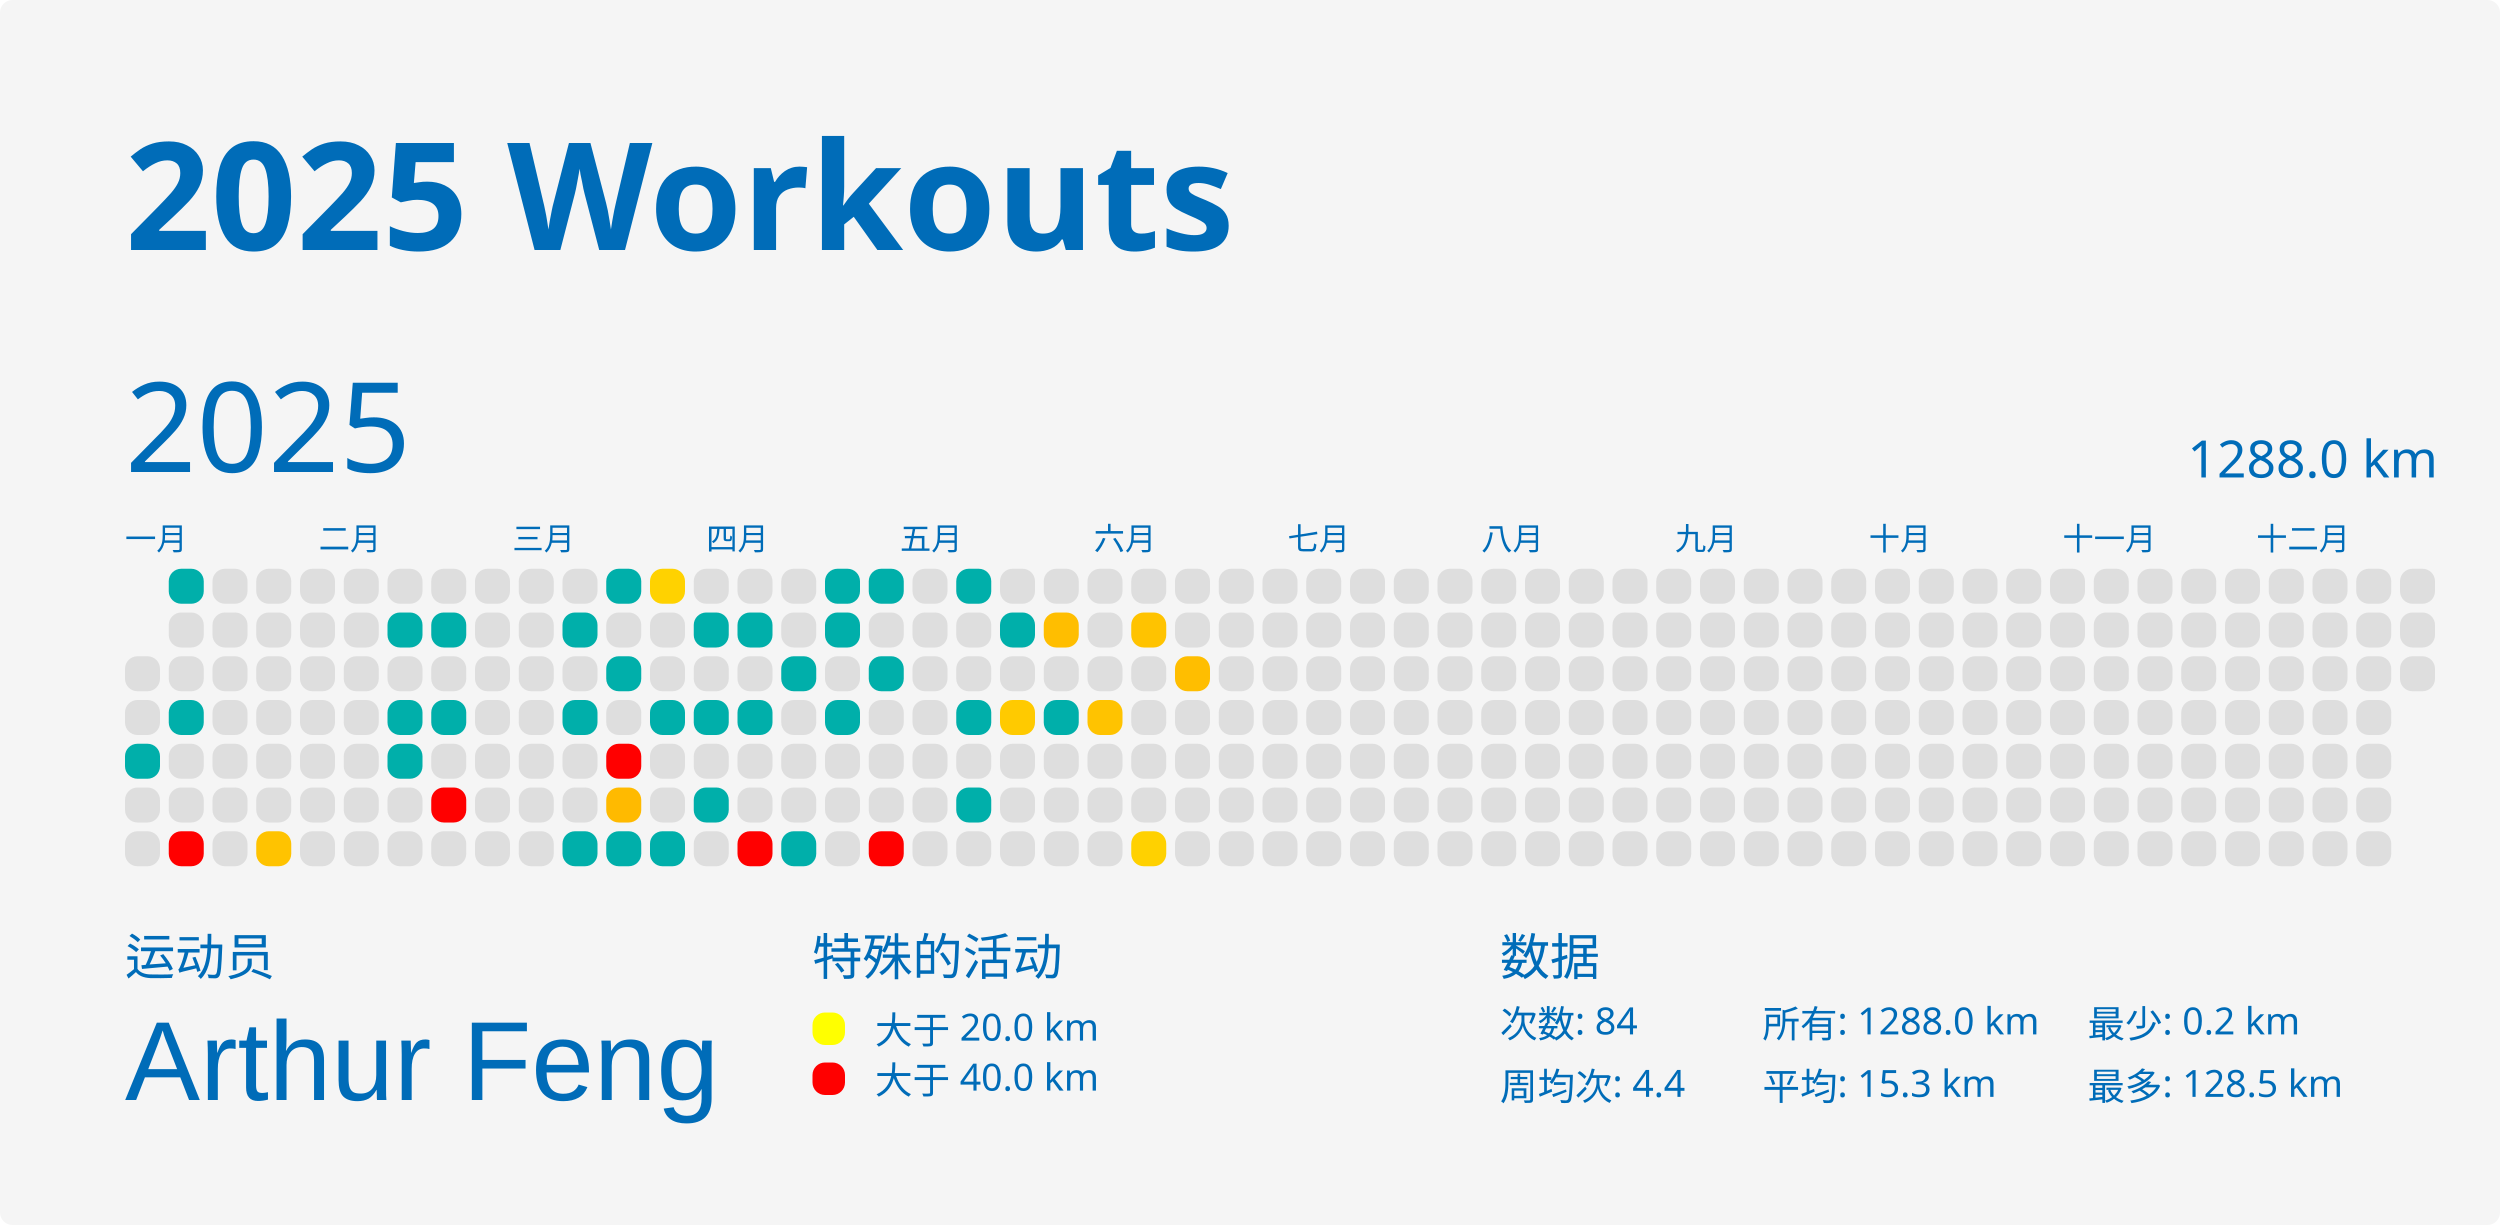
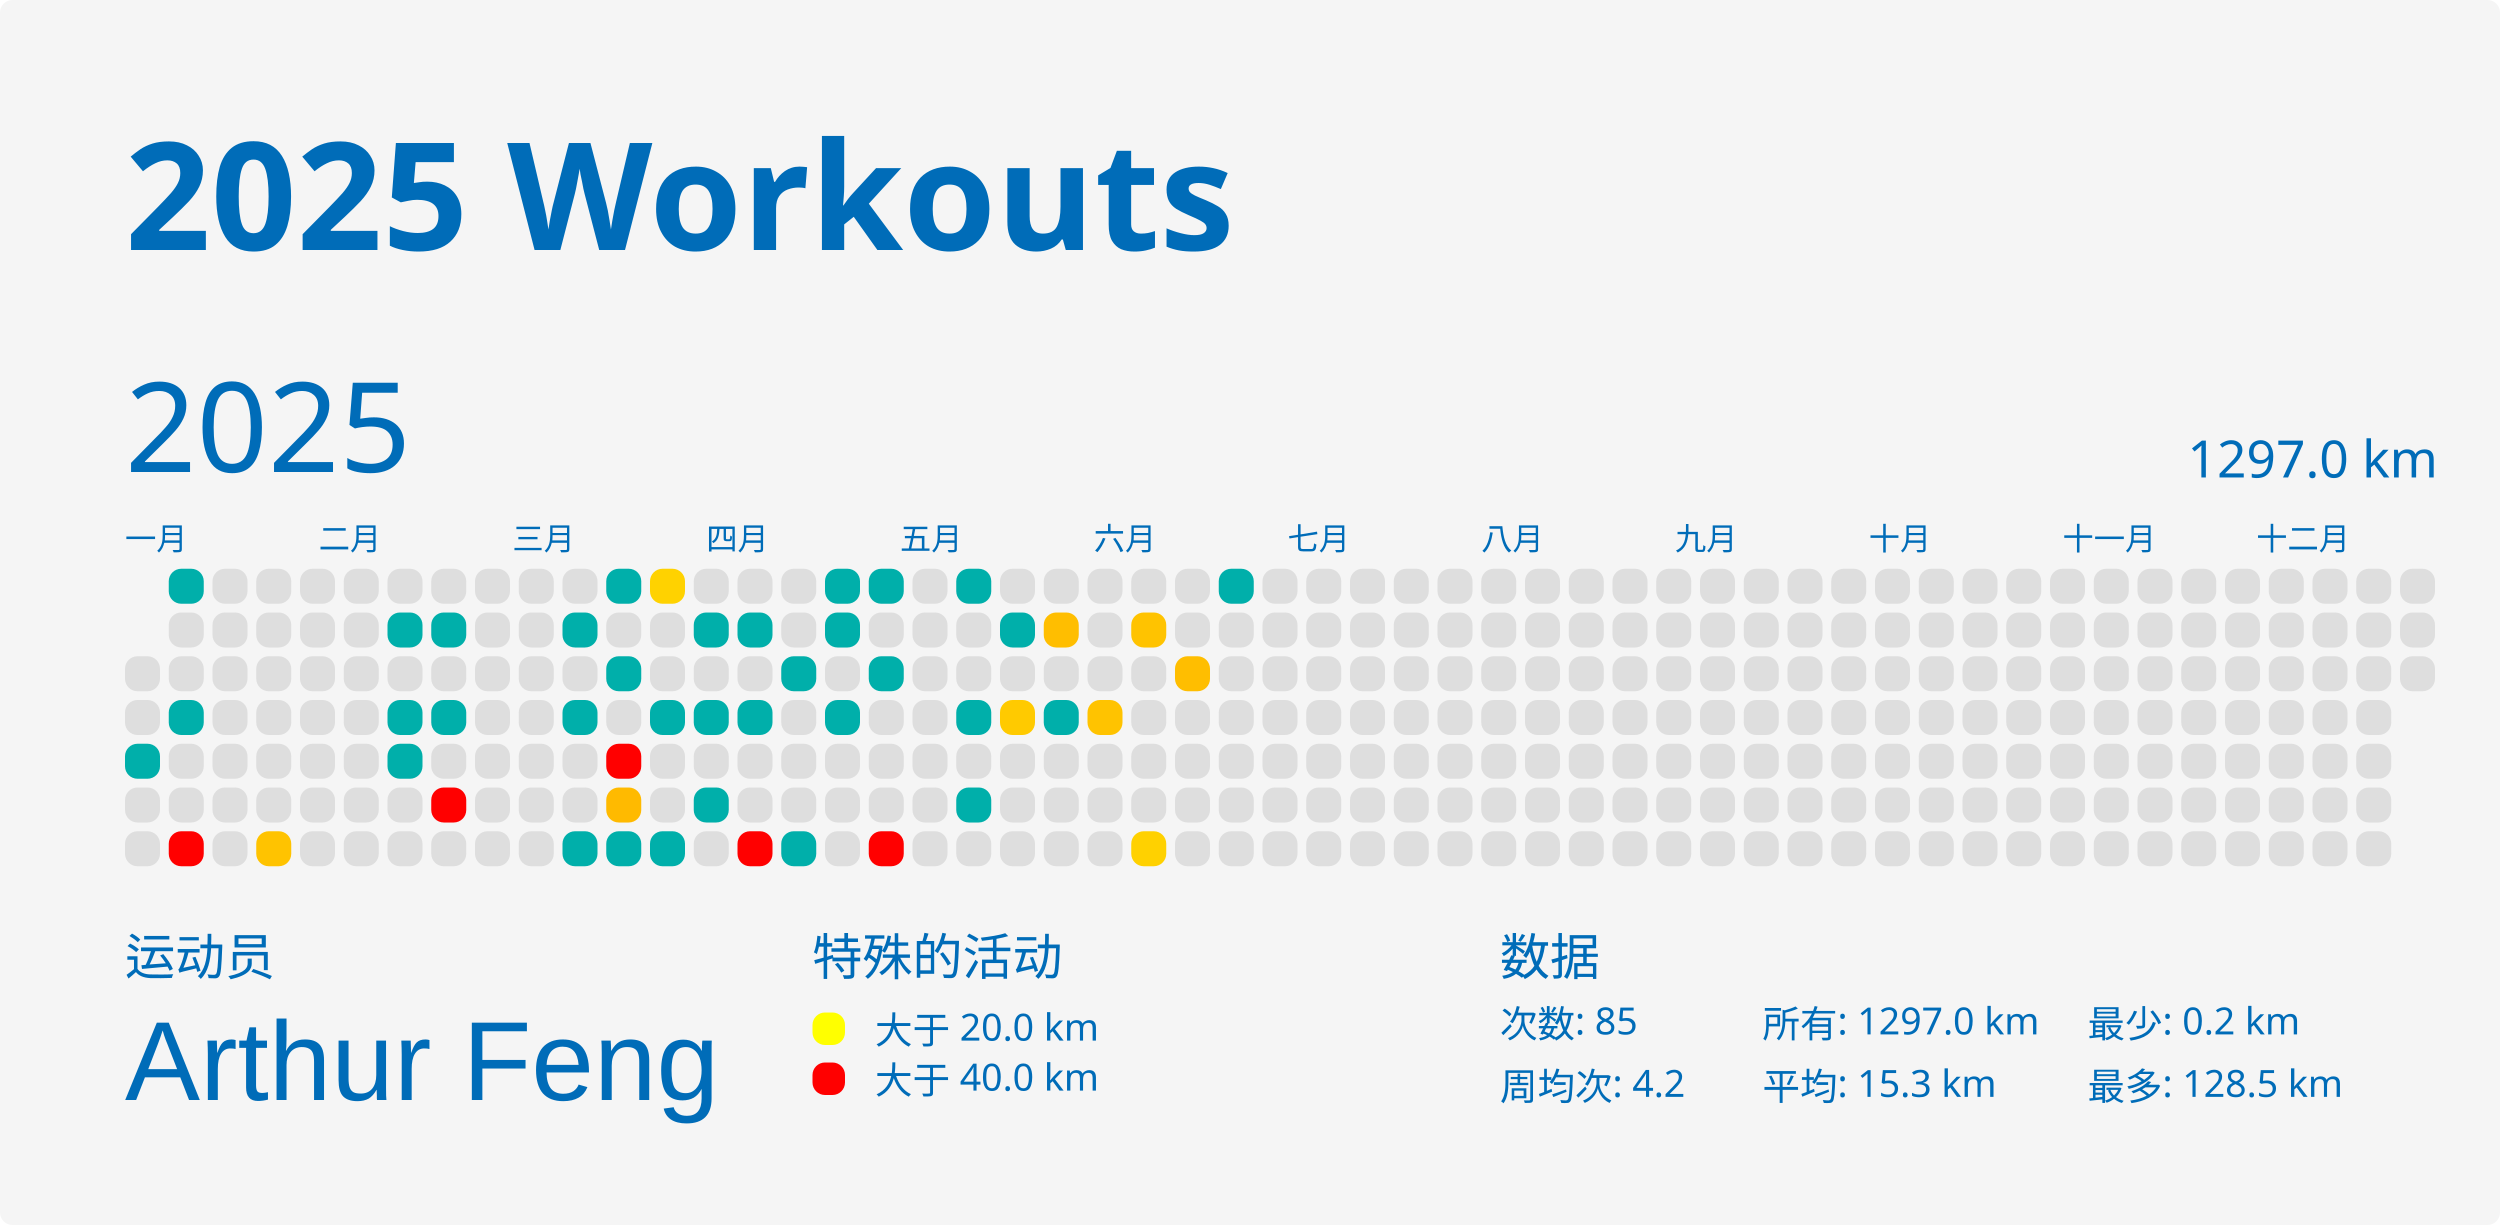
<svg xmlns="http://www.w3.org/2000/svg" baseProfile="full" height="98mm" version="1.1" viewBox="0,0,200,98" width="200mm">
  <defs />
  <rect fill="#f5f5f5" height="98" rx="1" ry="1" width="200" x="0" y="0" />
  <text fill="#006cb8" style="font-size:12px; font-family:MGI-Regular; font-weight:bold;" x="10" y="20">2025 Workouts</text>
  <text fill="#006cb8" style="font-size:4px; font-family:MGI-Regular" x="10" y="78">运动员</text>
  <text fill="#006cb8" style="font-size:9px; font-family:Arial" x="10" y="88">Arthur Feng</text>
  <text fill="#006cb8" style="font-size:4px; font-family:MGI-Regular" x="65" y="78">特殊的活动</text>
  <rect fill="yellow" height="2.6" rx="1" ry="1" width="2.6" x="65" y="81" />
  <text fill="#006cb8" style="font-size:3px; font-family:MGI-Regular" x="70" y="83.5">大于 20.0 km</text>
  <rect fill="red" height="2.6" rx="1" ry="1" width="2.6" x="65" y="85" />
  <text fill="#006cb8" style="font-size:3px; font-family:MGI-Regular" x="70" y="87.5">大于 40.0 km</text>
  <text fill="#006cb8" style="font-size:4px; font-family:MGI-Regular" x="120" y="78">数据</text>
-   <text fill="#006cb8" style="font-size:3px; font-family:MGI-Regular" x="120" y="83">次数: 84</text>
-   <text fill="#006cb8" style="font-size:3px; font-family:MGI-Regular" x="120" y="88">周均次: 4.4</text>
-   <text fill="#006cb8" style="font-size:3px; font-family:MGI-Regular" x="141" y="83">所有: 1288.0 km</text>
+   <text fill="#006cb8" style="font-size:3px; font-family:MGI-Regular" x="120" y="83">次数: 85</text>
+   <text fill="#006cb8" style="font-size:3px; font-family:MGI-Regular" x="120" y="88">周均次: 4.2</text>
+   <text fill="#006cb8" style="font-size:3px; font-family:MGI-Regular" x="141" y="83">所有: 1297.0 km</text>
  <text fill="#006cb8" style="font-size:3px; font-family:MGI-Regular" x="141" y="88">平均: 15.3 km</text>
  <text fill="#006cb8" style="font-size:3px; font-family:MGI-Regular" x="167" y="83">最少: 0.2 km</text>
  <text fill="#006cb8" style="font-size:3px; font-family:MGI-Regular" x="167" y="88">最多: 128.5 km</text>
  <text dominant-baseline="hanging" fill="#006cb8" style="font-size:10.0px; font-family:MGI-Regular;" x="10" y="30">2025</text>
-   <text dominant-baseline="hanging" fill="#006cb8" style="font-size:4.125px; font-family:MGI-Regular;" x="175" y="35">1288.0 km</text>
+   <text dominant-baseline="hanging" fill="#006cb8" style="font-size:4.125px; font-family:MGI-Regular;" x="175" y="35">1297.0 km</text>
  <text fill="#006cb8" style="font-size:2.5px; font-family:MGI-Regular" x="10.0" y="44">一月</text>
  <text fill="#006cb8" style="font-size:2.5px; font-family:MGI-Regular" x="25.5" y="44">二月</text>
  <text fill="#006cb8" style="font-size:2.5px; font-family:MGI-Regular" x="41.0" y="44">三月</text>
  <text fill="#006cb8" style="font-size:2.5px; font-family:MGI-Regular" x="56.5" y="44">四月</text>
  <text fill="#006cb8" style="font-size:2.5px; font-family:MGI-Regular" x="72.0" y="44">五月</text>
  <text fill="#006cb8" style="font-size:2.5px; font-family:MGI-Regular" x="87.5" y="44">六月</text>
  <text fill="#006cb8" style="font-size:2.5px; font-family:MGI-Regular" x="103.0" y="44">七月</text>
  <text fill="#006cb8" style="font-size:2.5px; font-family:MGI-Regular" x="118.5" y="44">八月</text>
  <text fill="#006cb8" style="font-size:2.5px; font-family:MGI-Regular" x="134.0" y="44">九月</text>
  <text fill="#006cb8" style="font-size:2.5px; font-family:MGI-Regular" x="149.5" y="44">十月</text>
  <text fill="#006cb8" style="font-size:2.5px; font-family:MGI-Regular" x="165.0" y="44">十一月</text>
  <text fill="#006cb8" style="font-size:2.5px; font-family:MGI-Regular" x="180.5" y="44">十二月</text>
  <rect fill="#dedede" height="2.8" rx="1" ry="1" width="2.8" x="10.0" y="52.5" />
  <rect fill="#dedede" height="2.8" rx="1" ry="1" width="2.8" x="10.0" y="56.0" />
  <rect fill="#00afaa" height="2.8" rx="1" ry="1" width="2.8" x="10.0" y="59.5" />
  <rect fill="#dedede" height="2.8" rx="1" ry="1" width="2.8" x="10.0" y="63.0" />
  <rect fill="#dedede" height="2.8" rx="1" ry="1" width="2.8" x="10.0" y="66.5" />
  <rect fill="#00afaa" height="2.8" rx="1" ry="1" width="2.8" x="13.5" y="45.5" />
  <rect fill="#dedede" height="2.8" rx="1" ry="1" width="2.8" x="13.5" y="49.0" />
  <rect fill="#dedede" height="2.8" rx="1" ry="1" width="2.8" x="13.5" y="52.5" />
  <rect fill="#00afaa" height="2.8" rx="1" ry="1" width="2.8" x="13.5" y="56.0" />
  <rect fill="#dedede" height="2.8" rx="1" ry="1" width="2.8" x="13.5" y="59.5" />
  <rect fill="#dedede" height="2.8" rx="1" ry="1" width="2.8" x="13.5" y="63.0" />
  <rect fill="red" height="2.8" rx="1" ry="1" width="2.8" x="13.5" y="66.5" />
  <rect fill="#dedede" height="2.8" rx="1" ry="1" width="2.8" x="17.0" y="45.5" />
  <rect fill="#dedede" height="2.8" rx="1" ry="1" width="2.8" x="17.0" y="49.0" />
  <rect fill="#dedede" height="2.8" rx="1" ry="1" width="2.8" x="17.0" y="52.5" />
  <rect fill="#dedede" height="2.8" rx="1" ry="1" width="2.8" x="17.0" y="56.0" />
  <rect fill="#dedede" height="2.8" rx="1" ry="1" width="2.8" x="17.0" y="59.5" />
  <rect fill="#dedede" height="2.8" rx="1" ry="1" width="2.8" x="17.0" y="63.0" />
  <rect fill="#dedede" height="2.8" rx="1" ry="1" width="2.8" x="17.0" y="66.5" />
  <rect fill="#dedede" height="2.8" rx="1" ry="1" width="2.8" x="20.5" y="45.5" />
  <rect fill="#dedede" height="2.8" rx="1" ry="1" width="2.8" x="20.5" y="49.0" />
  <rect fill="#dedede" height="2.8" rx="1" ry="1" width="2.8" x="20.5" y="52.5" />
  <rect fill="#dedede" height="2.8" rx="1" ry="1" width="2.8" x="20.5" y="56.0" />
  <rect fill="#dedede" height="2.8" rx="1" ry="1" width="2.8" x="20.5" y="59.5" />
  <rect fill="#dedede" height="2.8" rx="1" ry="1" width="2.8" x="20.5" y="63.0" />
  <rect fill="#ffc300" height="2.8" rx="1" ry="1" width="2.8" x="20.5" y="66.5" />
  <rect fill="#dedede" height="2.8" rx="1" ry="1" width="2.8" x="24.0" y="45.5" />
  <rect fill="#dedede" height="2.8" rx="1" ry="1" width="2.8" x="24.0" y="49.0" />
  <rect fill="#dedede" height="2.8" rx="1" ry="1" width="2.8" x="24.0" y="52.5" />
  <rect fill="#dedede" height="2.8" rx="1" ry="1" width="2.8" x="24.0" y="56.0" />
  <rect fill="#dedede" height="2.8" rx="1" ry="1" width="2.8" x="24.0" y="59.5" />
  <rect fill="#dedede" height="2.8" rx="1" ry="1" width="2.8" x="24.0" y="63.0" />
  <rect fill="#dedede" height="2.8" rx="1" ry="1" width="2.8" x="24.0" y="66.5" />
  <rect fill="#dedede" height="2.8" rx="1" ry="1" width="2.8" x="27.5" y="45.5" />
  <rect fill="#dedede" height="2.8" rx="1" ry="1" width="2.8" x="27.5" y="49.0" />
  <rect fill="#dedede" height="2.8" rx="1" ry="1" width="2.8" x="27.5" y="52.5" />
  <rect fill="#dedede" height="2.8" rx="1" ry="1" width="2.8" x="27.5" y="56.0" />
  <rect fill="#dedede" height="2.8" rx="1" ry="1" width="2.8" x="27.5" y="59.5" />
  <rect fill="#dedede" height="2.8" rx="1" ry="1" width="2.8" x="27.5" y="63.0" />
  <rect fill="#dedede" height="2.8" rx="1" ry="1" width="2.8" x="27.5" y="66.5" />
  <rect fill="#dedede" height="2.8" rx="1" ry="1" width="2.8" x="31.0" y="45.5" />
  <rect fill="#00afaa" height="2.8" rx="1" ry="1" width="2.8" x="31.0" y="49.0" />
  <rect fill="#dedede" height="2.8" rx="1" ry="1" width="2.8" x="31.0" y="52.5" />
  <rect fill="#00afaa" height="2.8" rx="1" ry="1" width="2.8" x="31.0" y="56.0" />
  <rect fill="#00afaa" height="2.8" rx="1" ry="1" width="2.8" x="31.0" y="59.5" />
  <rect fill="#dedede" height="2.8" rx="1" ry="1" width="2.8" x="31.0" y="63.0" />
  <rect fill="#dedede" height="2.8" rx="1" ry="1" width="2.8" x="31.0" y="66.5" />
  <rect fill="#dedede" height="2.8" rx="1" ry="1" width="2.8" x="34.5" y="45.5" />
  <rect fill="#00afaa" height="2.8" rx="1" ry="1" width="2.8" x="34.5" y="49.0" />
  <rect fill="#dedede" height="2.8" rx="1" ry="1" width="2.8" x="34.5" y="52.5" />
  <rect fill="#00afaa" height="2.8" rx="1" ry="1" width="2.8" x="34.5" y="56.0" />
  <rect fill="#dedede" height="2.8" rx="1" ry="1" width="2.8" x="34.5" y="59.5" />
  <rect fill="red" height="2.8" rx="1" ry="1" width="2.8" x="34.5" y="63.0" />
  <rect fill="#dedede" height="2.8" rx="1" ry="1" width="2.8" x="34.5" y="66.5" />
  <rect fill="#dedede" height="2.8" rx="1" ry="1" width="2.8" x="38.0" y="45.5" />
  <rect fill="#dedede" height="2.8" rx="1" ry="1" width="2.8" x="38.0" y="49.0" />
  <rect fill="#dedede" height="2.8" rx="1" ry="1" width="2.8" x="38.0" y="52.5" />
  <rect fill="#dedede" height="2.8" rx="1" ry="1" width="2.8" x="38.0" y="56.0" />
  <rect fill="#dedede" height="2.8" rx="1" ry="1" width="2.8" x="38.0" y="59.5" />
  <rect fill="#dedede" height="2.8" rx="1" ry="1" width="2.8" x="38.0" y="63.0" />
  <rect fill="#dedede" height="2.8" rx="1" ry="1" width="2.8" x="38.0" y="66.5" />
  <rect fill="#dedede" height="2.8" rx="1" ry="1" width="2.8" x="41.5" y="45.5" />
  <rect fill="#dedede" height="2.8" rx="1" ry="1" width="2.8" x="41.5" y="49.0" />
  <rect fill="#dedede" height="2.8" rx="1" ry="1" width="2.8" x="41.5" y="52.5" />
  <rect fill="#dedede" height="2.8" rx="1" ry="1" width="2.8" x="41.5" y="56.0" />
  <rect fill="#dedede" height="2.8" rx="1" ry="1" width="2.8" x="41.5" y="59.5" />
  <rect fill="#dedede" height="2.8" rx="1" ry="1" width="2.8" x="41.5" y="63.0" />
  <rect fill="#dedede" height="2.8" rx="1" ry="1" width="2.8" x="41.5" y="66.5" />
  <rect fill="#dedede" height="2.8" rx="1" ry="1" width="2.8" x="45.0" y="45.5" />
  <rect fill="#00afaa" height="2.8" rx="1" ry="1" width="2.8" x="45.0" y="49.0" />
  <rect fill="#dedede" height="2.8" rx="1" ry="1" width="2.8" x="45.0" y="52.5" />
  <rect fill="#00afaa" height="2.8" rx="1" ry="1" width="2.8" x="45.0" y="56.0" />
  <rect fill="#dedede" height="2.8" rx="1" ry="1" width="2.8" x="45.0" y="59.5" />
  <rect fill="#dedede" height="2.8" rx="1" ry="1" width="2.8" x="45.0" y="63.0" />
  <rect fill="#00afaa" height="2.8" rx="1" ry="1" width="2.8" x="45.0" y="66.5" />
  <rect fill="#00afaa" height="2.8" rx="1" ry="1" width="2.8" x="48.5" y="45.5" />
  <rect fill="#dedede" height="2.8" rx="1" ry="1" width="2.8" x="48.5" y="49.0" />
  <rect fill="#00afaa" height="2.8" rx="1" ry="1" width="2.8" x="48.5" y="52.5" />
  <rect fill="#dedede" height="2.8" rx="1" ry="1" width="2.8" x="48.5" y="56.0" />
  <rect fill="red" height="2.8" rx="1" ry="1" width="2.8" x="48.5" y="59.5" />
  <rect fill="#ffba00" height="2.8" rx="1" ry="1" width="2.8" x="48.5" y="63.0" />
  <rect fill="#00afaa" height="2.8" rx="1" ry="1" width="2.8" x="48.5" y="66.5" />
  <rect fill="#ffd200" height="2.8" rx="1" ry="1" width="2.8" x="52.0" y="45.5" />
  <rect fill="#dedede" height="2.8" rx="1" ry="1" width="2.8" x="52.0" y="49.0" />
  <rect fill="#dedede" height="2.8" rx="1" ry="1" width="2.8" x="52.0" y="52.5" />
  <rect fill="#00afaa" height="2.8" rx="1" ry="1" width="2.8" x="52.0" y="56.0" />
  <rect fill="#dedede" height="2.8" rx="1" ry="1" width="2.8" x="52.0" y="59.5" />
  <rect fill="#dedede" height="2.8" rx="1" ry="1" width="2.8" x="52.0" y="63.0" />
  <rect fill="#00afaa" height="2.8" rx="1" ry="1" width="2.8" x="52.0" y="66.5" />
  <rect fill="#dedede" height="2.8" rx="1" ry="1" width="2.8" x="55.5" y="45.5" />
  <rect fill="#00afaa" height="2.8" rx="1" ry="1" width="2.8" x="55.5" y="49.0" />
  <rect fill="#dedede" height="2.8" rx="1" ry="1" width="2.8" x="55.5" y="52.5" />
  <rect fill="#00afaa" height="2.8" rx="1" ry="1" width="2.8" x="55.5" y="56.0" />
  <rect fill="#dedede" height="2.8" rx="1" ry="1" width="2.8" x="55.5" y="59.5" />
  <rect fill="#00afaa" height="2.8" rx="1" ry="1" width="2.8" x="55.5" y="63.0" />
  <rect fill="#dedede" height="2.8" rx="1" ry="1" width="2.8" x="55.5" y="66.5" />
  <rect fill="#dedede" height="2.8" rx="1" ry="1" width="2.8" x="59.0" y="45.5" />
  <rect fill="#00afaa" height="2.8" rx="1" ry="1" width="2.8" x="59.0" y="49.0" />
  <rect fill="#dedede" height="2.8" rx="1" ry="1" width="2.8" x="59.0" y="52.5" />
  <rect fill="#00afaa" height="2.8" rx="1" ry="1" width="2.8" x="59.0" y="56.0" />
  <rect fill="#dedede" height="2.8" rx="1" ry="1" width="2.8" x="59.0" y="59.5" />
  <rect fill="#dedede" height="2.8" rx="1" ry="1" width="2.8" x="59.0" y="63.0" />
  <rect fill="red" height="2.8" rx="1" ry="1" width="2.8" x="59.0" y="66.5" />
  <rect fill="#dedede" height="2.8" rx="1" ry="1" width="2.8" x="62.5" y="45.5" />
  <rect fill="#dedede" height="2.8" rx="1" ry="1" width="2.8" x="62.5" y="49.0" />
  <rect fill="#00afaa" height="2.8" rx="1" ry="1" width="2.8" x="62.5" y="52.5" />
  <rect fill="#dedede" height="2.8" rx="1" ry="1" width="2.8" x="62.5" y="56.0" />
  <rect fill="#dedede" height="2.8" rx="1" ry="1" width="2.8" x="62.5" y="59.5" />
  <rect fill="#dedede" height="2.8" rx="1" ry="1" width="2.8" x="62.5" y="63.0" />
  <rect fill="#00afaa" height="2.8" rx="1" ry="1" width="2.8" x="62.5" y="66.5" />
  <rect fill="#00afaa" height="2.8" rx="1" ry="1" width="2.8" x="66.0" y="45.5" />
  <rect fill="#00afaa" height="2.8" rx="1" ry="1" width="2.8" x="66.0" y="49.0" />
  <rect fill="#dedede" height="2.8" rx="1" ry="1" width="2.8" x="66.0" y="52.5" />
  <rect fill="#00afaa" height="2.8" rx="1" ry="1" width="2.8" x="66.0" y="56.0" />
  <rect fill="#dedede" height="2.8" rx="1" ry="1" width="2.8" x="66.0" y="59.5" />
  <rect fill="#dedede" height="2.8" rx="1" ry="1" width="2.8" x="66.0" y="63.0" />
  <rect fill="#dedede" height="2.8" rx="1" ry="1" width="2.8" x="66.0" y="66.5" />
  <rect fill="#00afaa" height="2.8" rx="1" ry="1" width="2.8" x="69.5" y="45.5" />
  <rect fill="#dedede" height="2.8" rx="1" ry="1" width="2.8" x="69.5" y="49.0" />
  <rect fill="#00afaa" height="2.8" rx="1" ry="1" width="2.8" x="69.5" y="52.5" />
  <rect fill="#dedede" height="2.8" rx="1" ry="1" width="2.8" x="69.5" y="56.0" />
  <rect fill="#dedede" height="2.8" rx="1" ry="1" width="2.8" x="69.5" y="59.5" />
  <rect fill="#dedede" height="2.8" rx="1" ry="1" width="2.8" x="69.5" y="63.0" />
  <rect fill="red" height="2.8" rx="1" ry="1" width="2.8" x="69.5" y="66.5" />
  <rect fill="#dedede" height="2.8" rx="1" ry="1" width="2.8" x="73.0" y="45.5" />
  <rect fill="#dedede" height="2.8" rx="1" ry="1" width="2.8" x="73.0" y="49.0" />
  <rect fill="#dedede" height="2.8" rx="1" ry="1" width="2.8" x="73.0" y="52.5" />
  <rect fill="#dedede" height="2.8" rx="1" ry="1" width="2.8" x="73.0" y="56.0" />
  <rect fill="#dedede" height="2.8" rx="1" ry="1" width="2.8" x="73.0" y="59.5" />
  <rect fill="#dedede" height="2.8" rx="1" ry="1" width="2.8" x="73.0" y="63.0" />
  <rect fill="#dedede" height="2.8" rx="1" ry="1" width="2.8" x="73.0" y="66.5" />
  <rect fill="#00afaa" height="2.8" rx="1" ry="1" width="2.8" x="76.5" y="45.5" />
  <rect fill="#dedede" height="2.8" rx="1" ry="1" width="2.8" x="76.5" y="49.0" />
  <rect fill="#dedede" height="2.8" rx="1" ry="1" width="2.8" x="76.5" y="52.5" />
  <rect fill="#00afaa" height="2.8" rx="1" ry="1" width="2.8" x="76.5" y="56.0" />
  <rect fill="#dedede" height="2.8" rx="1" ry="1" width="2.8" x="76.5" y="59.5" />
  <rect fill="#00afaa" height="2.8" rx="1" ry="1" width="2.8" x="76.5" y="63.0" />
  <rect fill="#dedede" height="2.8" rx="1" ry="1" width="2.8" x="76.5" y="66.5" />
  <rect fill="#dedede" height="2.8" rx="1" ry="1" width="2.8" x="80.0" y="45.5" />
  <rect fill="#00afaa" height="2.8" rx="1" ry="1" width="2.8" x="80.0" y="49.0" />
  <rect fill="#dedede" height="2.8" rx="1" ry="1" width="2.8" x="80.0" y="52.5" />
  <rect fill="#ffca00" height="2.8" rx="1" ry="1" width="2.8" x="80.0" y="56.0" />
  <rect fill="#dedede" height="2.8" rx="1" ry="1" width="2.8" x="80.0" y="59.5" />
  <rect fill="#dedede" height="2.8" rx="1" ry="1" width="2.8" x="80.0" y="63.0" />
  <rect fill="#dedede" height="2.8" rx="1" ry="1" width="2.8" x="80.0" y="66.5" />
  <rect fill="#dedede" height="2.8" rx="1" ry="1" width="2.8" x="83.5" y="45.5" />
  <rect fill="#ffbe00" height="2.8" rx="1" ry="1" width="2.8" x="83.5" y="49.0" />
  <rect fill="#dedede" height="2.8" rx="1" ry="1" width="2.8" x="83.5" y="52.5" />
  <rect fill="#00afaa" height="2.8" rx="1" ry="1" width="2.8" x="83.5" y="56.0" />
  <rect fill="#dedede" height="2.8" rx="1" ry="1" width="2.8" x="83.5" y="59.5" />
  <rect fill="#dedede" height="2.8" rx="1" ry="1" width="2.8" x="83.5" y="63.0" />
  <rect fill="#dedede" height="2.8" rx="1" ry="1" width="2.8" x="83.5" y="66.5" />
  <rect fill="#dedede" height="2.8" rx="1" ry="1" width="2.8" x="87.0" y="45.5" />
  <rect fill="#dedede" height="2.8" rx="1" ry="1" width="2.8" x="87.0" y="49.0" />
  <rect fill="#dedede" height="2.8" rx="1" ry="1" width="2.8" x="87.0" y="52.5" />
  <rect fill="#ffc300" height="2.8" rx="1" ry="1" width="2.8" x="87.0" y="56.0" />
  <rect fill="#dedede" height="2.8" rx="1" ry="1" width="2.8" x="87.0" y="59.5" />
  <rect fill="#dedede" height="2.8" rx="1" ry="1" width="2.8" x="87.0" y="63.0" />
  <rect fill="#dedede" height="2.8" rx="1" ry="1" width="2.8" x="87.0" y="66.5" />
  <rect fill="#dedede" height="2.8" rx="1" ry="1" width="2.8" x="90.5" y="45.5" />
  <rect fill="#ffc300" height="2.8" rx="1" ry="1" width="2.8" x="90.5" y="49.0" />
  <rect fill="#dedede" height="2.8" rx="1" ry="1" width="2.8" x="90.5" y="52.5" />
  <rect fill="#dedede" height="2.8" rx="1" ry="1" width="2.8" x="90.5" y="56.0" />
  <rect fill="#dedede" height="2.8" rx="1" ry="1" width="2.8" x="90.5" y="59.5" />
  <rect fill="#dedede" height="2.8" rx="1" ry="1" width="2.8" x="90.5" y="63.0" />
  <rect fill="#ffd100" height="2.8" rx="1" ry="1" width="2.8" x="90.5" y="66.5" />
  <rect fill="#dedede" height="2.8" rx="1" ry="1" width="2.8" x="94.0" y="45.5" />
  <rect fill="#dedede" height="2.8" rx="1" ry="1" width="2.8" x="94.0" y="49.0" />
  <rect fill="#ffbe00" height="2.8" rx="1" ry="1" width="2.8" x="94.0" y="52.5" />
  <rect fill="#dedede" height="2.8" rx="1" ry="1" width="2.8" x="94.0" y="56.0" />
  <rect fill="#dedede" height="2.8" rx="1" ry="1" width="2.8" x="94.0" y="59.5" />
  <rect fill="#dedede" height="2.8" rx="1" ry="1" width="2.8" x="94.0" y="63.0" />
  <rect fill="#dedede" height="2.8" rx="1" ry="1" width="2.8" x="94.0" y="66.5" />
-   <rect fill="#dedede" height="2.8" rx="1" ry="1" width="2.8" x="97.5" y="45.5" />
+   <rect fill="#00afaa" height="2.8" rx="1" ry="1" width="2.8" x="97.5" y="45.5" />
  <rect fill="#dedede" height="2.8" rx="1" ry="1" width="2.8" x="97.5" y="49.0" />
  <rect fill="#dedede" height="2.8" rx="1" ry="1" width="2.8" x="97.5" y="52.5" />
  <rect fill="#dedede" height="2.8" rx="1" ry="1" width="2.8" x="97.5" y="56.0" />
  <rect fill="#dedede" height="2.8" rx="1" ry="1" width="2.8" x="97.5" y="59.5" />
  <rect fill="#dedede" height="2.8" rx="1" ry="1" width="2.8" x="97.5" y="63.0" />
  <rect fill="#dedede" height="2.8" rx="1" ry="1" width="2.8" x="97.5" y="66.5" />
  <rect fill="#dedede" height="2.8" rx="1" ry="1" width="2.8" x="101.0" y="45.5" />
  <rect fill="#dedede" height="2.8" rx="1" ry="1" width="2.8" x="101.0" y="49.0" />
  <rect fill="#dedede" height="2.8" rx="1" ry="1" width="2.8" x="101.0" y="52.5" />
  <rect fill="#dedede" height="2.8" rx="1" ry="1" width="2.8" x="101.0" y="56.0" />
  <rect fill="#dedede" height="2.8" rx="1" ry="1" width="2.8" x="101.0" y="59.5" />
  <rect fill="#dedede" height="2.8" rx="1" ry="1" width="2.8" x="101.0" y="63.0" />
  <rect fill="#dedede" height="2.8" rx="1" ry="1" width="2.8" x="101.0" y="66.5" />
  <rect fill="#dedede" height="2.8" rx="1" ry="1" width="2.8" x="104.5" y="45.5" />
  <rect fill="#dedede" height="2.8" rx="1" ry="1" width="2.8" x="104.5" y="49.0" />
  <rect fill="#dedede" height="2.8" rx="1" ry="1" width="2.8" x="104.5" y="52.5" />
  <rect fill="#dedede" height="2.8" rx="1" ry="1" width="2.8" x="104.5" y="56.0" />
  <rect fill="#dedede" height="2.8" rx="1" ry="1" width="2.8" x="104.5" y="59.5" />
  <rect fill="#dedede" height="2.8" rx="1" ry="1" width="2.8" x="104.5" y="63.0" />
  <rect fill="#dedede" height="2.8" rx="1" ry="1" width="2.8" x="104.5" y="66.5" />
  <rect fill="#dedede" height="2.8" rx="1" ry="1" width="2.8" x="108.0" y="45.5" />
  <rect fill="#dedede" height="2.8" rx="1" ry="1" width="2.8" x="108.0" y="49.0" />
  <rect fill="#dedede" height="2.8" rx="1" ry="1" width="2.8" x="108.0" y="52.5" />
  <rect fill="#dedede" height="2.8" rx="1" ry="1" width="2.8" x="108.0" y="56.0" />
  <rect fill="#dedede" height="2.8" rx="1" ry="1" width="2.8" x="108.0" y="59.5" />
  <rect fill="#dedede" height="2.8" rx="1" ry="1" width="2.8" x="108.0" y="63.0" />
  <rect fill="#dedede" height="2.8" rx="1" ry="1" width="2.8" x="108.0" y="66.5" />
  <rect fill="#dedede" height="2.8" rx="1" ry="1" width="2.8" x="111.5" y="45.5" />
  <rect fill="#dedede" height="2.8" rx="1" ry="1" width="2.8" x="111.5" y="49.0" />
  <rect fill="#dedede" height="2.8" rx="1" ry="1" width="2.8" x="111.5" y="52.5" />
  <rect fill="#dedede" height="2.8" rx="1" ry="1" width="2.8" x="111.5" y="56.0" />
  <rect fill="#dedede" height="2.8" rx="1" ry="1" width="2.8" x="111.5" y="59.5" />
  <rect fill="#dedede" height="2.8" rx="1" ry="1" width="2.8" x="111.5" y="63.0" />
  <rect fill="#dedede" height="2.8" rx="1" ry="1" width="2.8" x="111.5" y="66.5" />
  <rect fill="#dedede" height="2.8" rx="1" ry="1" width="2.8" x="115.0" y="45.5" />
  <rect fill="#dedede" height="2.8" rx="1" ry="1" width="2.8" x="115.0" y="49.0" />
  <rect fill="#dedede" height="2.8" rx="1" ry="1" width="2.8" x="115.0" y="52.5" />
  <rect fill="#dedede" height="2.8" rx="1" ry="1" width="2.8" x="115.0" y="56.0" />
  <rect fill="#dedede" height="2.8" rx="1" ry="1" width="2.8" x="115.0" y="59.5" />
  <rect fill="#dedede" height="2.8" rx="1" ry="1" width="2.8" x="115.0" y="63.0" />
  <rect fill="#dedede" height="2.8" rx="1" ry="1" width="2.8" x="115.0" y="66.5" />
  <rect fill="#dedede" height="2.8" rx="1" ry="1" width="2.8" x="118.5" y="45.5" />
  <rect fill="#dedede" height="2.8" rx="1" ry="1" width="2.8" x="118.5" y="49.0" />
  <rect fill="#dedede" height="2.8" rx="1" ry="1" width="2.8" x="118.5" y="52.5" />
  <rect fill="#dedede" height="2.8" rx="1" ry="1" width="2.8" x="118.5" y="56.0" />
  <rect fill="#dedede" height="2.8" rx="1" ry="1" width="2.8" x="118.5" y="59.5" />
  <rect fill="#dedede" height="2.8" rx="1" ry="1" width="2.8" x="118.5" y="63.0" />
  <rect fill="#dedede" height="2.8" rx="1" ry="1" width="2.8" x="118.5" y="66.5" />
  <rect fill="#dedede" height="2.8" rx="1" ry="1" width="2.8" x="122.0" y="45.5" />
  <rect fill="#dedede" height="2.8" rx="1" ry="1" width="2.8" x="122.0" y="49.0" />
  <rect fill="#dedede" height="2.8" rx="1" ry="1" width="2.8" x="122.0" y="52.5" />
  <rect fill="#dedede" height="2.8" rx="1" ry="1" width="2.8" x="122.0" y="56.0" />
  <rect fill="#dedede" height="2.8" rx="1" ry="1" width="2.8" x="122.0" y="59.5" />
  <rect fill="#dedede" height="2.8" rx="1" ry="1" width="2.8" x="122.0" y="63.0" />
  <rect fill="#dedede" height="2.8" rx="1" ry="1" width="2.8" x="122.0" y="66.5" />
  <rect fill="#dedede" height="2.8" rx="1" ry="1" width="2.8" x="125.5" y="45.5" />
  <rect fill="#dedede" height="2.8" rx="1" ry="1" width="2.8" x="125.5" y="49.0" />
  <rect fill="#dedede" height="2.8" rx="1" ry="1" width="2.8" x="125.5" y="52.5" />
  <rect fill="#dedede" height="2.8" rx="1" ry="1" width="2.8" x="125.5" y="56.0" />
  <rect fill="#dedede" height="2.8" rx="1" ry="1" width="2.8" x="125.5" y="59.5" />
  <rect fill="#dedede" height="2.8" rx="1" ry="1" width="2.8" x="125.5" y="63.0" />
  <rect fill="#dedede" height="2.8" rx="1" ry="1" width="2.8" x="125.5" y="66.5" />
  <rect fill="#dedede" height="2.8" rx="1" ry="1" width="2.8" x="129.0" y="45.5" />
  <rect fill="#dedede" height="2.8" rx="1" ry="1" width="2.8" x="129.0" y="49.0" />
  <rect fill="#dedede" height="2.8" rx="1" ry="1" width="2.8" x="129.0" y="52.5" />
  <rect fill="#dedede" height="2.8" rx="1" ry="1" width="2.8" x="129.0" y="56.0" />
  <rect fill="#dedede" height="2.8" rx="1" ry="1" width="2.8" x="129.0" y="59.5" />
  <rect fill="#dedede" height="2.8" rx="1" ry="1" width="2.8" x="129.0" y="63.0" />
  <rect fill="#dedede" height="2.8" rx="1" ry="1" width="2.8" x="129.0" y="66.5" />
  <rect fill="#dedede" height="2.8" rx="1" ry="1" width="2.8" x="132.5" y="45.5" />
  <rect fill="#dedede" height="2.8" rx="1" ry="1" width="2.8" x="132.5" y="49.0" />
  <rect fill="#dedede" height="2.8" rx="1" ry="1" width="2.8" x="132.5" y="52.5" />
  <rect fill="#dedede" height="2.8" rx="1" ry="1" width="2.8" x="132.5" y="56.0" />
  <rect fill="#dedede" height="2.8" rx="1" ry="1" width="2.8" x="132.5" y="59.5" />
  <rect fill="#dedede" height="2.8" rx="1" ry="1" width="2.8" x="132.5" y="63.0" />
  <rect fill="#dedede" height="2.8" rx="1" ry="1" width="2.8" x="132.5" y="66.5" />
  <rect fill="#dedede" height="2.8" rx="1" ry="1" width="2.8" x="136.0" y="45.5" />
  <rect fill="#dedede" height="2.8" rx="1" ry="1" width="2.8" x="136.0" y="49.0" />
  <rect fill="#dedede" height="2.8" rx="1" ry="1" width="2.8" x="136.0" y="52.5" />
  <rect fill="#dedede" height="2.8" rx="1" ry="1" width="2.8" x="136.0" y="56.0" />
  <rect fill="#dedede" height="2.8" rx="1" ry="1" width="2.8" x="136.0" y="59.5" />
  <rect fill="#dedede" height="2.8" rx="1" ry="1" width="2.8" x="136.0" y="63.0" />
  <rect fill="#dedede" height="2.8" rx="1" ry="1" width="2.8" x="136.0" y="66.5" />
  <rect fill="#dedede" height="2.8" rx="1" ry="1" width="2.8" x="139.5" y="45.5" />
  <rect fill="#dedede" height="2.8" rx="1" ry="1" width="2.8" x="139.5" y="49.0" />
  <rect fill="#dedede" height="2.8" rx="1" ry="1" width="2.8" x="139.5" y="52.5" />
  <rect fill="#dedede" height="2.8" rx="1" ry="1" width="2.8" x="139.5" y="56.0" />
  <rect fill="#dedede" height="2.8" rx="1" ry="1" width="2.8" x="139.5" y="59.5" />
  <rect fill="#dedede" height="2.8" rx="1" ry="1" width="2.8" x="139.5" y="63.0" />
  <rect fill="#dedede" height="2.8" rx="1" ry="1" width="2.8" x="139.5" y="66.5" />
  <rect fill="#dedede" height="2.8" rx="1" ry="1" width="2.8" x="143.0" y="45.5" />
  <rect fill="#dedede" height="2.8" rx="1" ry="1" width="2.8" x="143.0" y="49.0" />
  <rect fill="#dedede" height="2.8" rx="1" ry="1" width="2.8" x="143.0" y="52.5" />
  <rect fill="#dedede" height="2.8" rx="1" ry="1" width="2.8" x="143.0" y="56.0" />
  <rect fill="#dedede" height="2.8" rx="1" ry="1" width="2.8" x="143.0" y="59.5" />
  <rect fill="#dedede" height="2.8" rx="1" ry="1" width="2.8" x="143.0" y="63.0" />
  <rect fill="#dedede" height="2.8" rx="1" ry="1" width="2.8" x="143.0" y="66.5" />
  <rect fill="#dedede" height="2.8" rx="1" ry="1" width="2.8" x="146.5" y="45.5" />
  <rect fill="#dedede" height="2.8" rx="1" ry="1" width="2.8" x="146.5" y="49.0" />
  <rect fill="#dedede" height="2.8" rx="1" ry="1" width="2.8" x="146.5" y="52.5" />
  <rect fill="#dedede" height="2.8" rx="1" ry="1" width="2.8" x="146.5" y="56.0" />
  <rect fill="#dedede" height="2.8" rx="1" ry="1" width="2.8" x="146.5" y="59.5" />
  <rect fill="#dedede" height="2.8" rx="1" ry="1" width="2.8" x="146.5" y="63.0" />
  <rect fill="#dedede" height="2.8" rx="1" ry="1" width="2.8" x="146.5" y="66.5" />
  <rect fill="#dedede" height="2.8" rx="1" ry="1" width="2.8" x="150.0" y="45.5" />
  <rect fill="#dedede" height="2.8" rx="1" ry="1" width="2.8" x="150.0" y="49.0" />
  <rect fill="#dedede" height="2.8" rx="1" ry="1" width="2.8" x="150.0" y="52.5" />
  <rect fill="#dedede" height="2.8" rx="1" ry="1" width="2.8" x="150.0" y="56.0" />
  <rect fill="#dedede" height="2.8" rx="1" ry="1" width="2.8" x="150.0" y="59.5" />
  <rect fill="#dedede" height="2.8" rx="1" ry="1" width="2.8" x="150.0" y="63.0" />
  <rect fill="#dedede" height="2.8" rx="1" ry="1" width="2.8" x="150.0" y="66.5" />
  <rect fill="#dedede" height="2.8" rx="1" ry="1" width="2.8" x="153.5" y="45.5" />
  <rect fill="#dedede" height="2.8" rx="1" ry="1" width="2.8" x="153.5" y="49.0" />
  <rect fill="#dedede" height="2.8" rx="1" ry="1" width="2.8" x="153.5" y="52.5" />
  <rect fill="#dedede" height="2.8" rx="1" ry="1" width="2.8" x="153.5" y="56.0" />
  <rect fill="#dedede" height="2.8" rx="1" ry="1" width="2.8" x="153.5" y="59.5" />
  <rect fill="#dedede" height="2.8" rx="1" ry="1" width="2.8" x="153.5" y="63.0" />
  <rect fill="#dedede" height="2.8" rx="1" ry="1" width="2.8" x="153.5" y="66.5" />
  <rect fill="#dedede" height="2.8" rx="1" ry="1" width="2.8" x="157.0" y="45.5" />
  <rect fill="#dedede" height="2.8" rx="1" ry="1" width="2.8" x="157.0" y="49.0" />
  <rect fill="#dedede" height="2.8" rx="1" ry="1" width="2.8" x="157.0" y="52.5" />
  <rect fill="#dedede" height="2.8" rx="1" ry="1" width="2.8" x="157.0" y="56.0" />
  <rect fill="#dedede" height="2.8" rx="1" ry="1" width="2.8" x="157.0" y="59.5" />
  <rect fill="#dedede" height="2.8" rx="1" ry="1" width="2.8" x="157.0" y="63.0" />
  <rect fill="#dedede" height="2.8" rx="1" ry="1" width="2.8" x="157.0" y="66.5" />
  <rect fill="#dedede" height="2.8" rx="1" ry="1" width="2.8" x="160.5" y="45.5" />
  <rect fill="#dedede" height="2.8" rx="1" ry="1" width="2.8" x="160.5" y="49.0" />
  <rect fill="#dedede" height="2.8" rx="1" ry="1" width="2.8" x="160.5" y="52.5" />
  <rect fill="#dedede" height="2.8" rx="1" ry="1" width="2.8" x="160.5" y="56.0" />
  <rect fill="#dedede" height="2.8" rx="1" ry="1" width="2.8" x="160.5" y="59.5" />
  <rect fill="#dedede" height="2.8" rx="1" ry="1" width="2.8" x="160.5" y="63.0" />
  <rect fill="#dedede" height="2.8" rx="1" ry="1" width="2.8" x="160.5" y="66.5" />
  <rect fill="#dedede" height="2.8" rx="1" ry="1" width="2.8" x="164.0" y="45.5" />
  <rect fill="#dedede" height="2.8" rx="1" ry="1" width="2.8" x="164.0" y="49.0" />
  <rect fill="#dedede" height="2.8" rx="1" ry="1" width="2.8" x="164.0" y="52.5" />
  <rect fill="#dedede" height="2.8" rx="1" ry="1" width="2.8" x="164.0" y="56.0" />
  <rect fill="#dedede" height="2.8" rx="1" ry="1" width="2.8" x="164.0" y="59.5" />
  <rect fill="#dedede" height="2.8" rx="1" ry="1" width="2.8" x="164.0" y="63.0" />
  <rect fill="#dedede" height="2.8" rx="1" ry="1" width="2.8" x="164.0" y="66.5" />
  <rect fill="#dedede" height="2.8" rx="1" ry="1" width="2.8" x="167.5" y="45.5" />
  <rect fill="#dedede" height="2.8" rx="1" ry="1" width="2.8" x="167.5" y="49.0" />
  <rect fill="#dedede" height="2.8" rx="1" ry="1" width="2.8" x="167.5" y="52.5" />
  <rect fill="#dedede" height="2.8" rx="1" ry="1" width="2.8" x="167.5" y="56.0" />
  <rect fill="#dedede" height="2.8" rx="1" ry="1" width="2.8" x="167.5" y="59.5" />
  <rect fill="#dedede" height="2.8" rx="1" ry="1" width="2.8" x="167.5" y="63.0" />
  <rect fill="#dedede" height="2.8" rx="1" ry="1" width="2.8" x="167.5" y="66.5" />
  <rect fill="#dedede" height="2.8" rx="1" ry="1" width="2.8" x="171.0" y="45.5" />
  <rect fill="#dedede" height="2.8" rx="1" ry="1" width="2.8" x="171.0" y="49.0" />
  <rect fill="#dedede" height="2.8" rx="1" ry="1" width="2.8" x="171.0" y="52.5" />
  <rect fill="#dedede" height="2.8" rx="1" ry="1" width="2.8" x="171.0" y="56.0" />
  <rect fill="#dedede" height="2.8" rx="1" ry="1" width="2.8" x="171.0" y="59.5" />
  <rect fill="#dedede" height="2.8" rx="1" ry="1" width="2.8" x="171.0" y="63.0" />
  <rect fill="#dedede" height="2.8" rx="1" ry="1" width="2.8" x="171.0" y="66.5" />
  <rect fill="#dedede" height="2.8" rx="1" ry="1" width="2.8" x="174.5" y="45.5" />
  <rect fill="#dedede" height="2.8" rx="1" ry="1" width="2.8" x="174.5" y="49.0" />
  <rect fill="#dedede" height="2.8" rx="1" ry="1" width="2.8" x="174.5" y="52.5" />
  <rect fill="#dedede" height="2.8" rx="1" ry="1" width="2.8" x="174.5" y="56.0" />
  <rect fill="#dedede" height="2.8" rx="1" ry="1" width="2.8" x="174.5" y="59.5" />
  <rect fill="#dedede" height="2.8" rx="1" ry="1" width="2.8" x="174.5" y="63.0" />
  <rect fill="#dedede" height="2.8" rx="1" ry="1" width="2.8" x="174.5" y="66.5" />
  <rect fill="#dedede" height="2.8" rx="1" ry="1" width="2.8" x="178.0" y="45.5" />
  <rect fill="#dedede" height="2.8" rx="1" ry="1" width="2.8" x="178.0" y="49.0" />
  <rect fill="#dedede" height="2.8" rx="1" ry="1" width="2.8" x="178.0" y="52.5" />
  <rect fill="#dedede" height="2.8" rx="1" ry="1" width="2.8" x="178.0" y="56.0" />
  <rect fill="#dedede" height="2.8" rx="1" ry="1" width="2.8" x="178.0" y="59.5" />
  <rect fill="#dedede" height="2.8" rx="1" ry="1" width="2.8" x="178.0" y="63.0" />
  <rect fill="#dedede" height="2.8" rx="1" ry="1" width="2.8" x="178.0" y="66.5" />
  <rect fill="#dedede" height="2.8" rx="1" ry="1" width="2.8" x="181.5" y="45.5" />
  <rect fill="#dedede" height="2.8" rx="1" ry="1" width="2.8" x="181.5" y="49.0" />
  <rect fill="#dedede" height="2.8" rx="1" ry="1" width="2.8" x="181.5" y="52.5" />
  <rect fill="#dedede" height="2.8" rx="1" ry="1" width="2.8" x="181.5" y="56.0" />
  <rect fill="#dedede" height="2.8" rx="1" ry="1" width="2.8" x="181.5" y="59.5" />
  <rect fill="#dedede" height="2.8" rx="1" ry="1" width="2.8" x="181.5" y="63.0" />
  <rect fill="#dedede" height="2.8" rx="1" ry="1" width="2.8" x="181.5" y="66.5" />
  <rect fill="#dedede" height="2.8" rx="1" ry="1" width="2.8" x="185.0" y="45.5" />
  <rect fill="#dedede" height="2.8" rx="1" ry="1" width="2.8" x="185.0" y="49.0" />
  <rect fill="#dedede" height="2.8" rx="1" ry="1" width="2.8" x="185.0" y="52.5" />
  <rect fill="#dedede" height="2.8" rx="1" ry="1" width="2.8" x="185.0" y="56.0" />
  <rect fill="#dedede" height="2.8" rx="1" ry="1" width="2.8" x="185.0" y="59.5" />
  <rect fill="#dedede" height="2.8" rx="1" ry="1" width="2.8" x="185.0" y="63.0" />
  <rect fill="#dedede" height="2.8" rx="1" ry="1" width="2.8" x="185.0" y="66.5" />
  <rect fill="#dedede" height="2.8" rx="1" ry="1" width="2.8" x="188.5" y="45.5" />
  <rect fill="#dedede" height="2.8" rx="1" ry="1" width="2.8" x="188.5" y="49.0" />
  <rect fill="#dedede" height="2.8" rx="1" ry="1" width="2.8" x="188.5" y="52.5" />
  <rect fill="#dedede" height="2.8" rx="1" ry="1" width="2.8" x="188.5" y="56.0" />
  <rect fill="#dedede" height="2.8" rx="1" ry="1" width="2.8" x="188.5" y="59.5" />
  <rect fill="#dedede" height="2.8" rx="1" ry="1" width="2.8" x="188.5" y="63.0" />
  <rect fill="#dedede" height="2.8" rx="1" ry="1" width="2.8" x="188.5" y="66.5" />
  <rect fill="#dedede" height="2.8" rx="1" ry="1" width="2.8" x="192.0" y="45.5" />
  <rect fill="#dedede" height="2.8" rx="1" ry="1" width="2.8" x="192.0" y="49.0" />
  <rect fill="#dedede" height="2.8" rx="1" ry="1" width="2.8" x="192.0" y="52.5" />
</svg>
